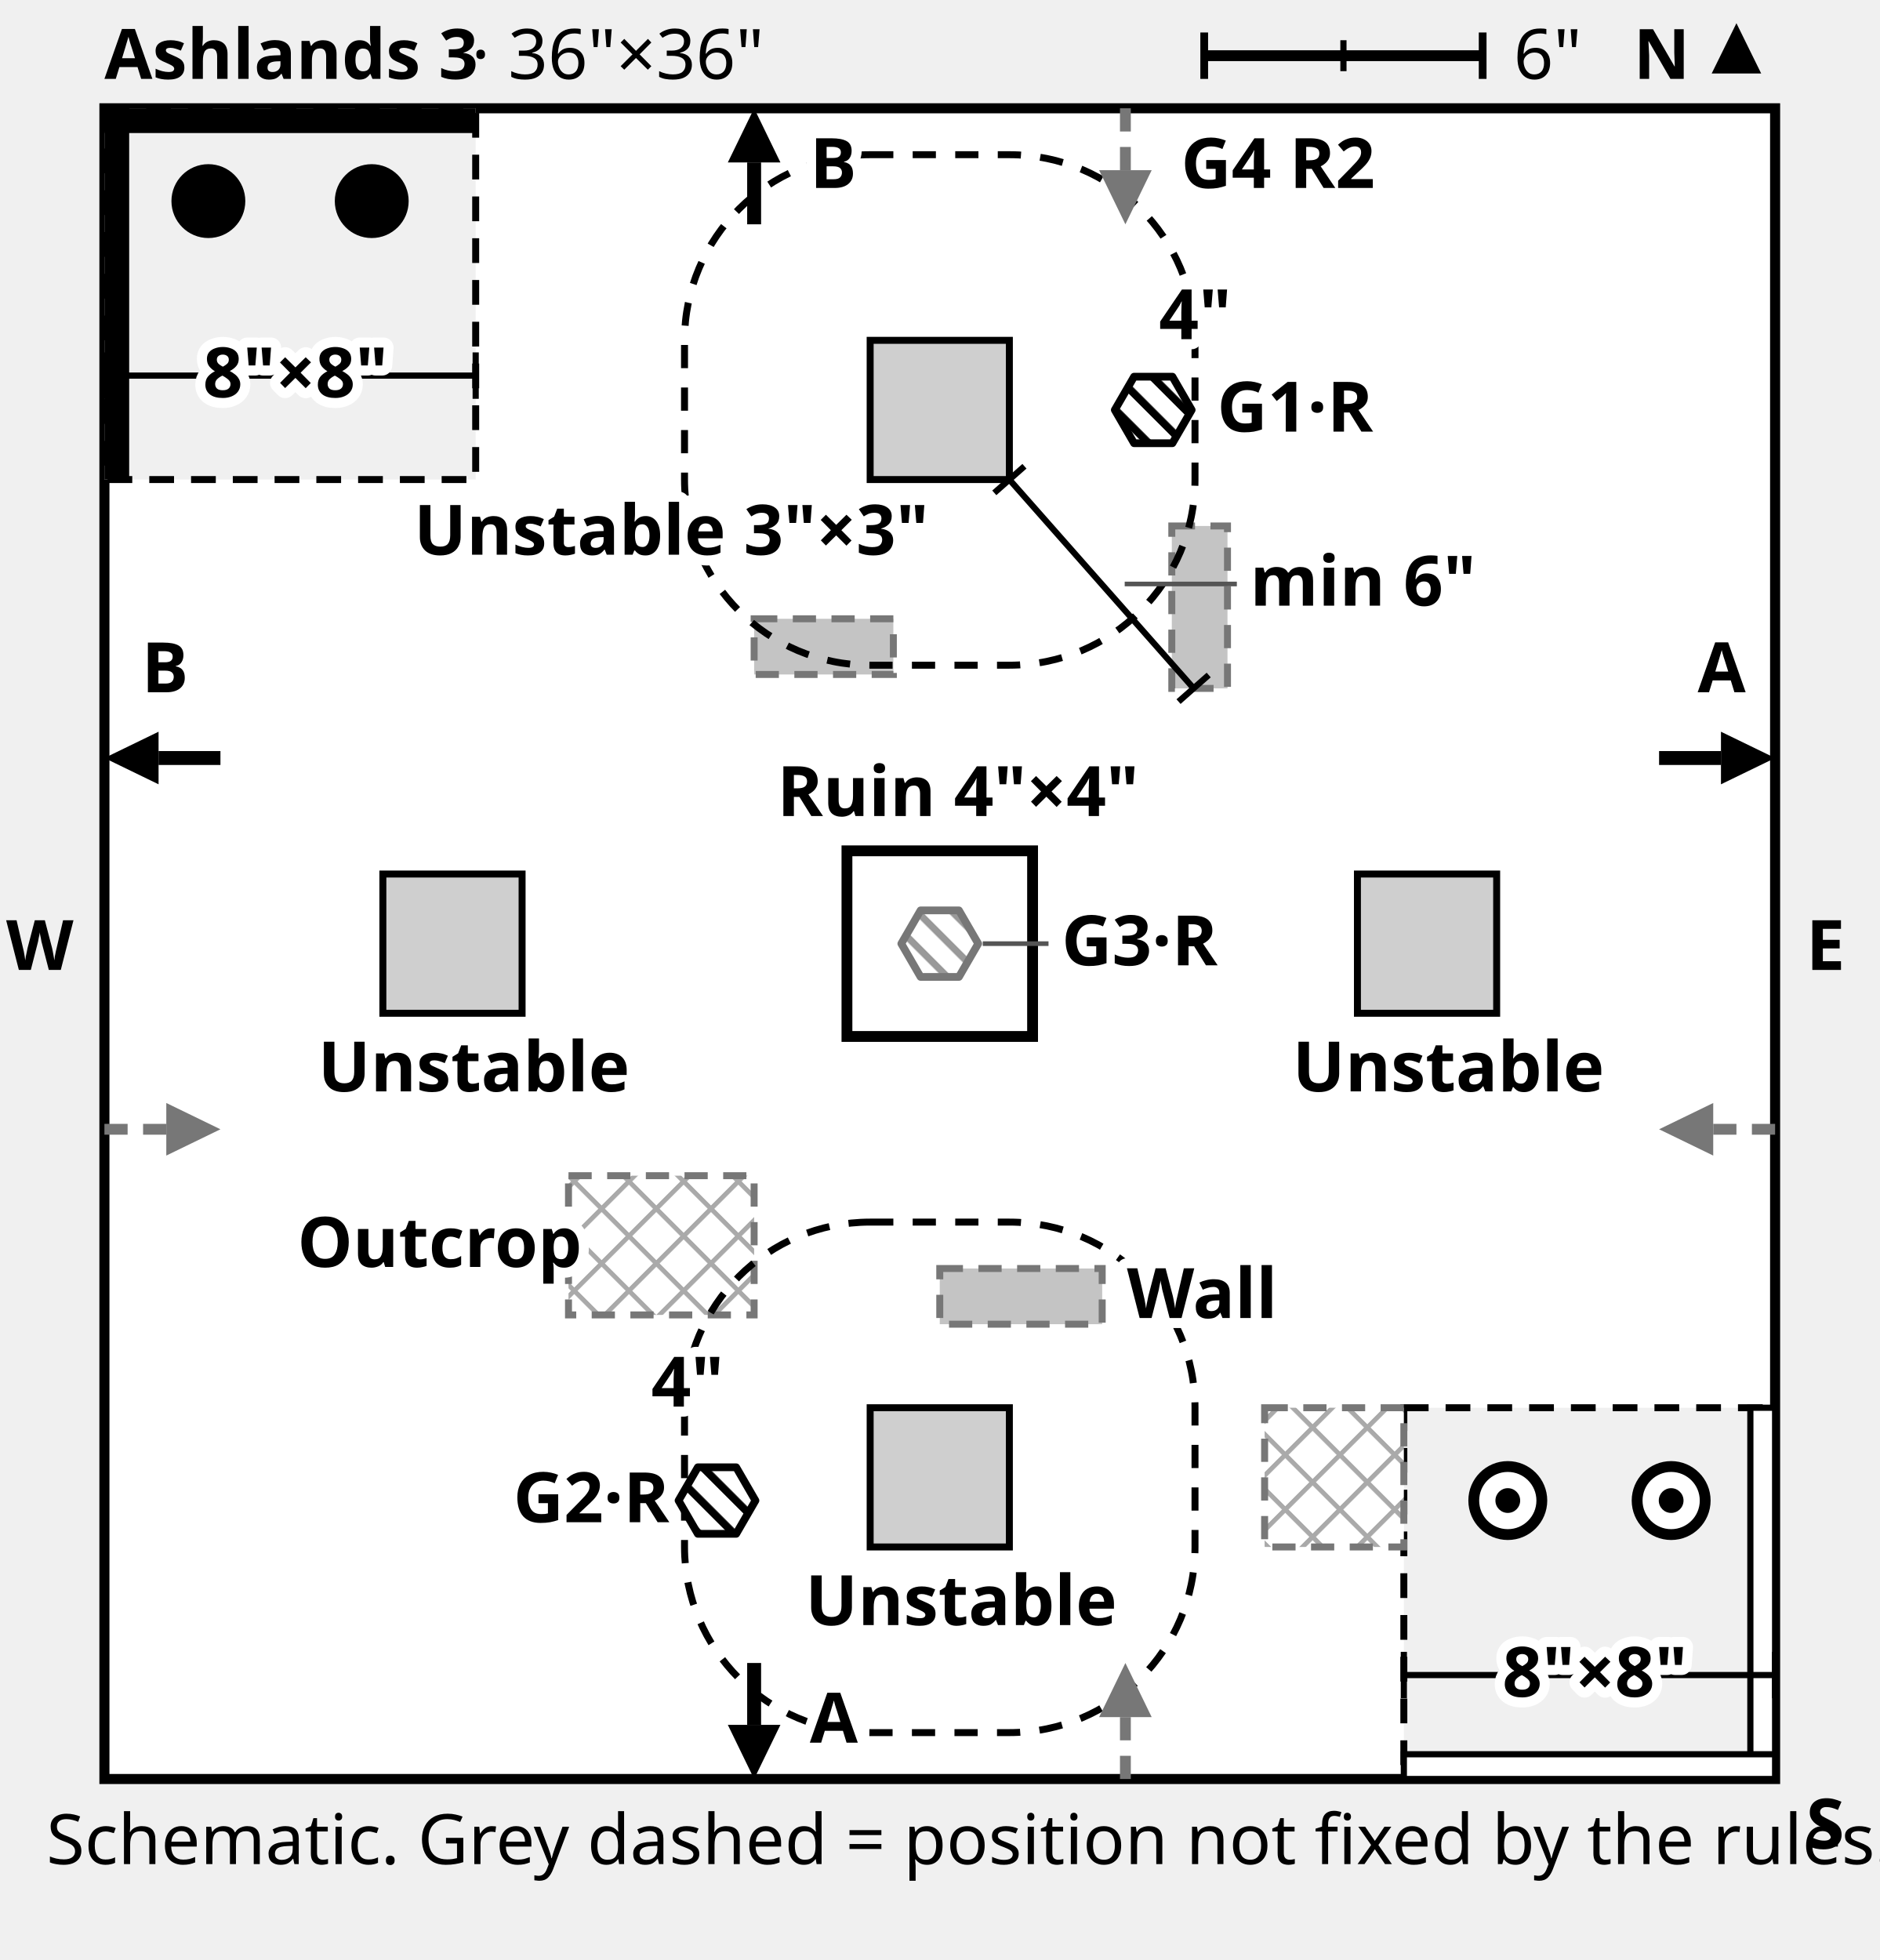
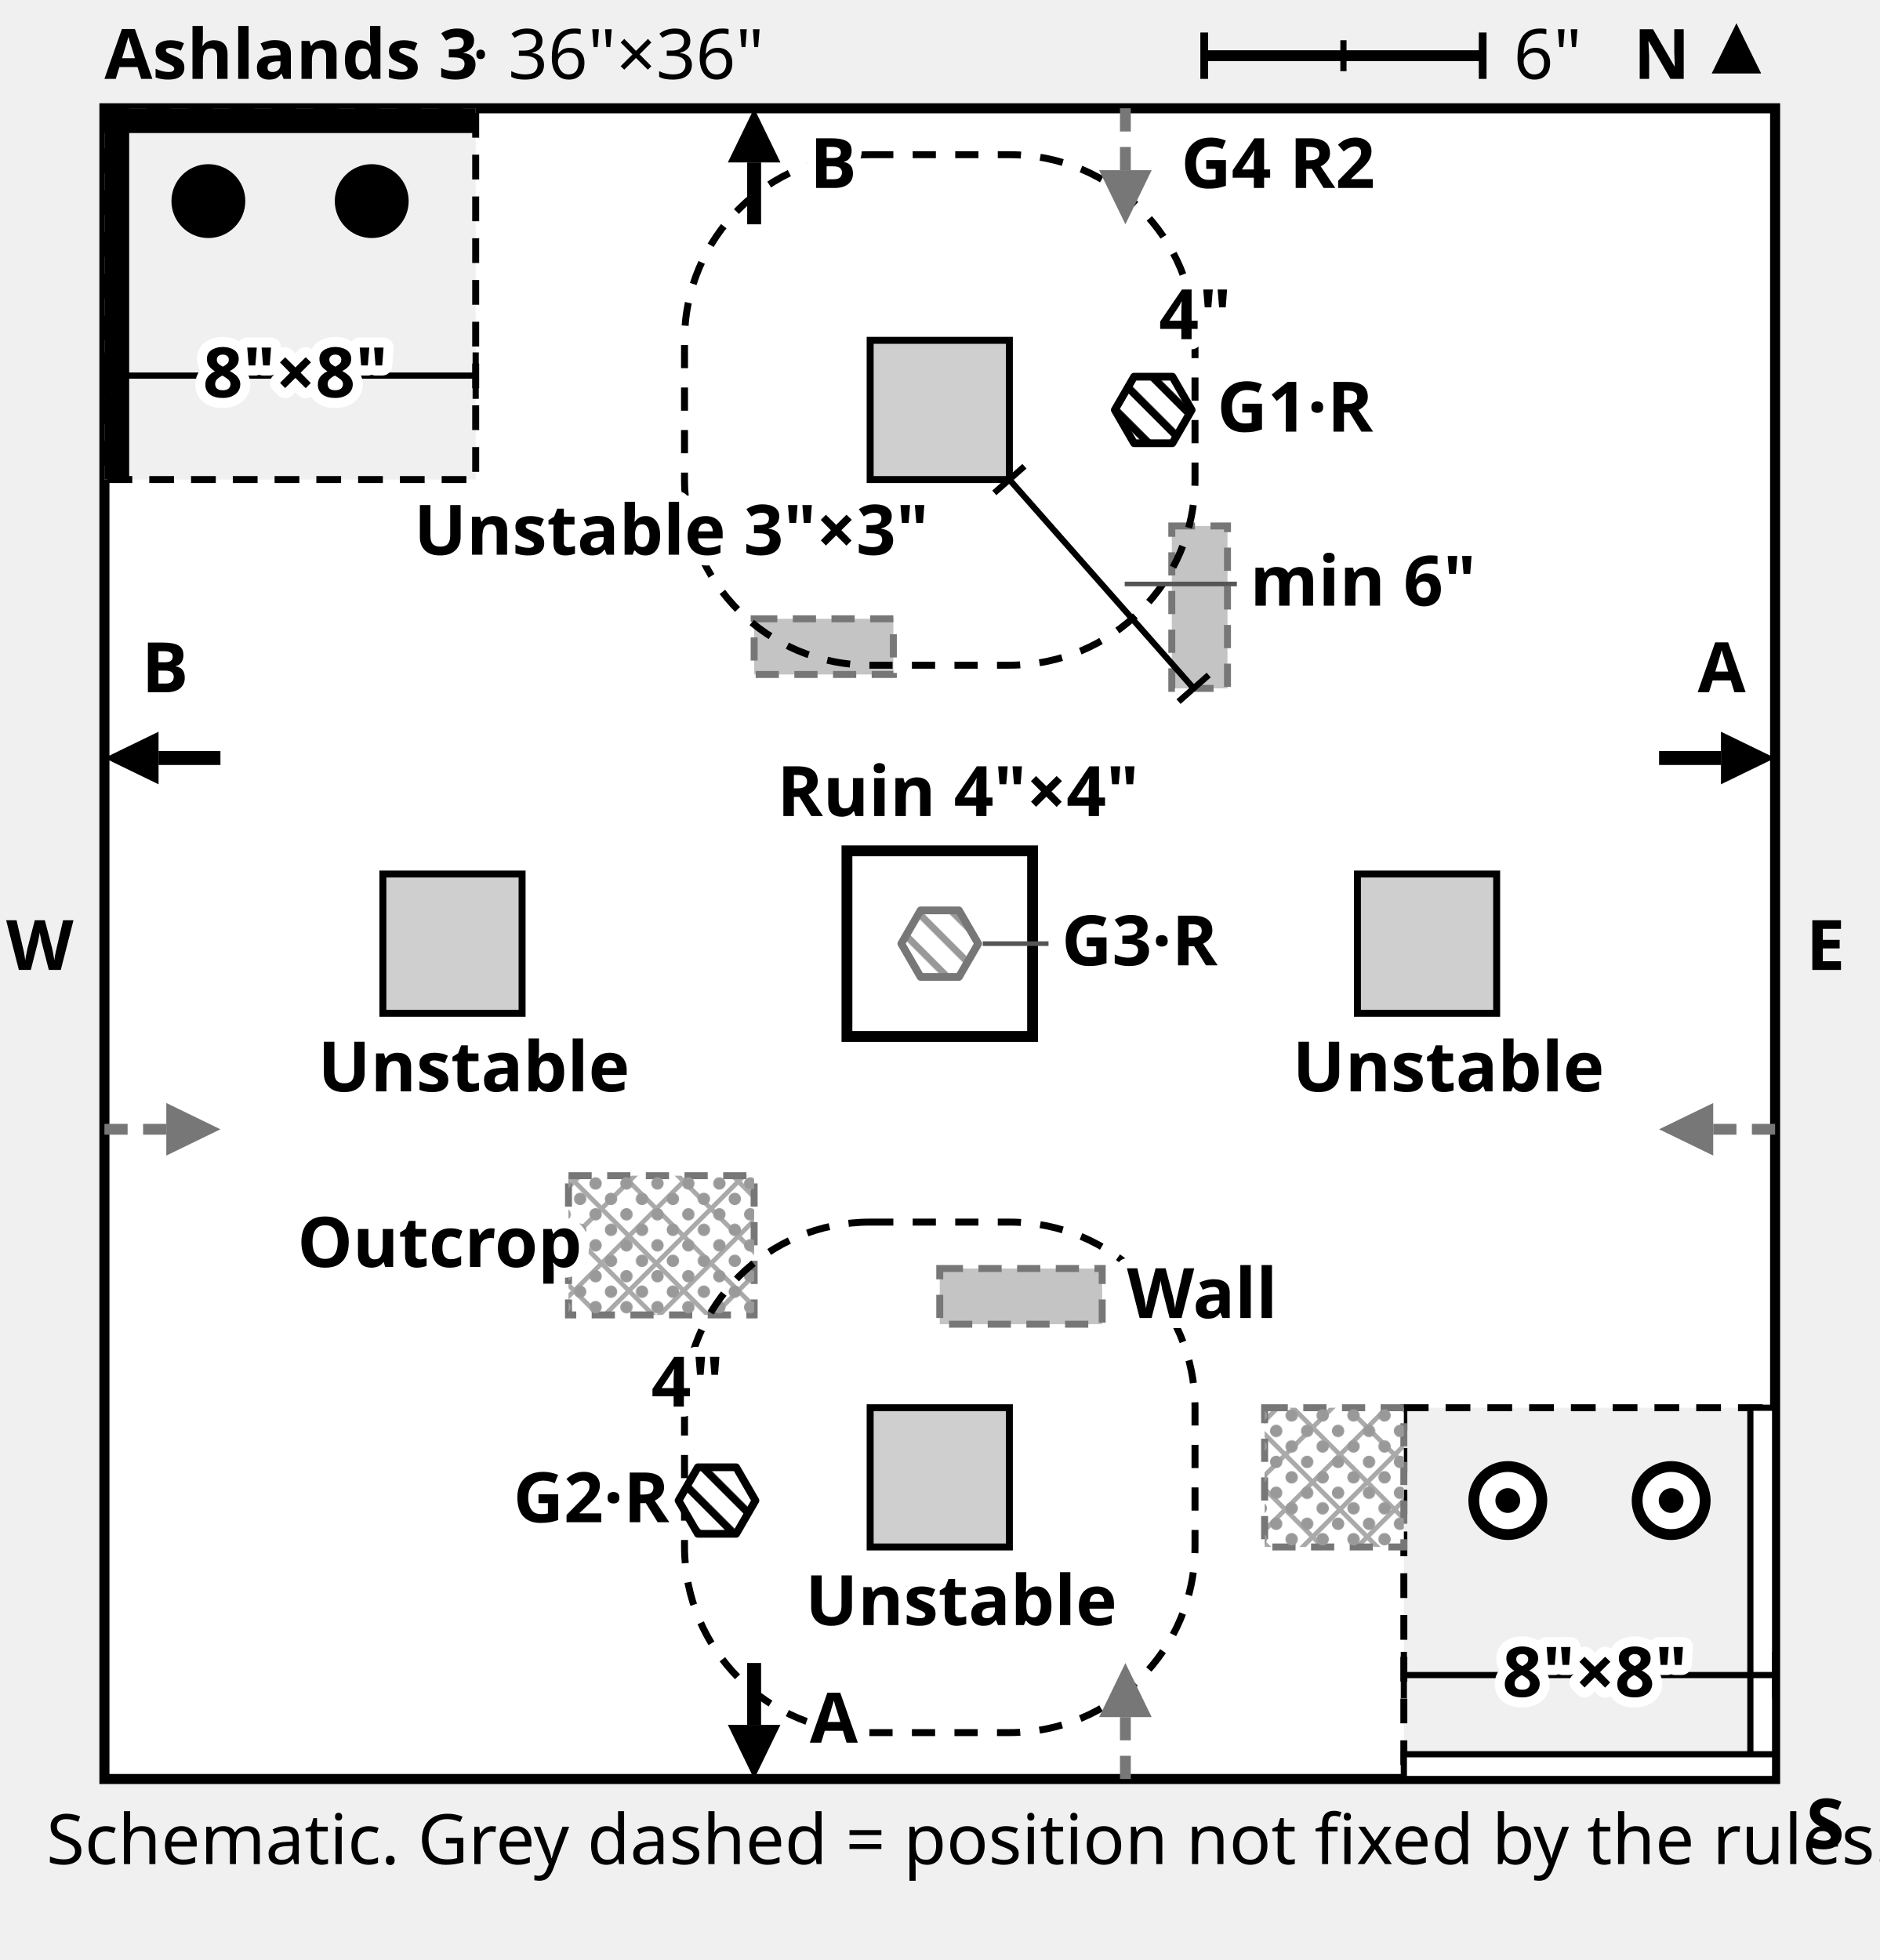
<svg xmlns="http://www.w3.org/2000/svg" width="243pt" height="253.4pt" viewBox="0 0 243 253.4">
  <defs>
    <pattern id="p-cover" width="5" height="5" patternUnits="userSpaceOnUse" patternTransform="rotate(45)">
      <rect width="5" height="5" fill="#fff" />
      <path d="M0 0.5H5M0.5 0V5" stroke="#444" stroke-width="0.7" fill="none" />
    </pattern>
    <pattern id="p-diff" width="4" height="4" patternUnits="userSpaceOnUse">
      <rect width="4" height="4" fill="#fff" />
      <circle cx="1" cy="1" r="0.75" fill="#222" />
      <circle cx="3" cy="3" r="0.75" fill="#222" />
    </pattern>
    <pattern id="p-imp" width="2.4" height="2.4" patternUnits="userSpaceOnUse" patternTransform="rotate(45)">
      <rect width="2.4" height="2.4" fill="#fff" />
      <path d="M0.4 0V2.4" stroke="#000" stroke-width="0.95" fill="none" />
    </pattern>
    <pattern id="p-mon" width="3.2" height="3.2" patternUnits="userSpaceOnUse" patternTransform="rotate(-45)">
      <rect width="3.2" height="3.2" fill="#fff" />
      <path d="M0.5 0V3.2" stroke="#000" stroke-width="1" fill="none" />
    </pattern>
    <pattern id="p-aoe" width="4" height="4" patternUnits="userSpaceOnUse" patternTransform="rotate(-45)">
      <rect width="4" height="4" fill="#fff" />
      <path d="M0.5 0V4" stroke="#777" stroke-width="1.4" fill="none" />
    </pattern>
  </defs>
  <defs>
    <pattern id="p-cover-l" width="5" height="5" patternUnits="userSpaceOnUse" patternTransform="rotate(45)">
      <rect width="5" height="5" fill="#fff" />
      <path d="M0 0.5H5M0.5 0V5" stroke="#aaa" stroke-width="0.6" fill="none" />
    </pattern>
    <pattern id="p-diff-l" width="4" height="4" patternUnits="userSpaceOnUse">
      <rect width="4" height="4" fill="#fff" />
      <circle cx="1" cy="1" r="0.7" fill="#999" />
      <circle cx="3" cy="3" r="0.7" fill="#999" />
    </pattern>
    <pattern id="p-imp-l" width="2.6" height="2.6" patternUnits="userSpaceOnUse" patternTransform="rotate(45)">
      <rect width="2.6" height="2.6" fill="#fff" />
      <path d="M0.4 0V2.6" stroke="#aaa" stroke-width="0.8" fill="none" />
    </pattern>
    <pattern id="p-mon-l" width="3.2" height="3.2" patternUnits="userSpaceOnUse" patternTransform="rotate(-45)">
      <rect width="3.2" height="3.2" fill="#fff" />
      <path d="M0.5 0V3.2" stroke="#999" stroke-width="0.9" fill="none" />
    </pattern>
    <pattern id="p-water" width="6" height="4" patternUnits="userSpaceOnUse">
      <rect width="6" height="4" fill="#fff" />
      <path d="M0 2.2Q1.5 0.4 3 2.2T6 2.2" stroke="#333" stroke-width="0.8" fill="none" />
    </pattern>
    <pattern id="p-water-l" width="6" height="4" patternUnits="userSpaceOnUse">
      <rect width="6" height="4" fill="#fff" />
      <path d="M0 2.2Q1.5 0.4 3 2.2T6 2.2" stroke="#aaa" stroke-width="0.8" fill="none" />
    </pattern>
    <pattern id="p-slip" width="6" height="6" patternUnits="userSpaceOnUse" patternTransform="rotate(-30)">
      <rect width="6" height="6" fill="#fff" />
      <path d="M0.5 1.5H3.5M3.5 4.5H5.5" stroke="#333" stroke-width="0.9" fill="none" />
    </pattern>
    <pattern id="p-slip-l" width="6" height="6" patternUnits="userSpaceOnUse" patternTransform="rotate(-30)">
      <rect width="6" height="6" fill="#fff" />
      <path d="M0.5 1.5H3.5M3.5 4.5H5.5" stroke="#aaa" stroke-width="0.9" fill="none" />
    </pattern>
    <pattern id="p-dark" width="4" height="4" patternUnits="userSpaceOnUse">
      <rect width="4" height="4" fill="#d9d9d9" />
      <path d="M0 4L4 0" stroke="#fff" stroke-width="0.9" fill="none" />
    </pattern>
    <pattern id="p-diffo" width="4" height="4" patternUnits="userSpaceOnUse">
      <circle cx="1" cy="1" r="0.8" fill="#222" />
      <circle cx="3" cy="3" r="0.8" fill="#222" />
    </pattern>
    <pattern id="p-diffo-l" width="4" height="4" patternUnits="userSpaceOnUse">
      <circle cx="1" cy="1" r="0.8" fill="#999" />
      <circle cx="3" cy="3" r="0.8" fill="#999" />
    </pattern>
    <pattern id="p-chasm" width="6" height="6" patternUnits="userSpaceOnUse">
      <rect width="6" height="6" fill="#d4d4d4" />
      <path d="M1.5 0V6M4.5 0V6" stroke="#333" stroke-width="1.1" stroke-dasharray="2.6 1.6" fill="none" />
    </pattern>
    <pattern id="p-chasm-l" width="6" height="6" patternUnits="userSpaceOnUse">
      <rect width="6" height="6" fill="#efefef" />
      <path d="M1.5 0V6M4.5 0V6" stroke="#aaa" stroke-width="1.1" stroke-dasharray="2.6 1.6" fill="none" />
    </pattern>
    <clipPath id="bclip">
      <rect x="13.5" y="14" width="216" height="216" />
    </clipPath>
  </defs>
  <rect x="13.5" y="14" width="216" height="216" fill="#fff" stroke="#000" stroke-width="1.3" />
  <g data-glyph="zone-A">
    <rect x="13.5" y="14" width="48" height="48" fill="#f0f0f0" stroke="#000" stroke-width="0.9" stroke-dasharray="3.2 2.2" />
    <rect x="13.5" y="14" width="3.2" height="48" fill="#000" />
    <rect x="13.5" y="14" width="48" height="3.2" fill="#000" />
  </g>
  <g data-glyph="dim">
    <line x1="13.5" y1="48.56" x2="61.5" y2="48.56" stroke="#000" stroke-width="0.8" stroke-linecap="butt" />
    <line x1="13.5" y1="45.56" x2="13.5" y2="51.56" stroke="#000" stroke-width="0.8" stroke-linecap="butt" />
    <line x1="61.5" y1="45.56" x2="61.5" y2="51.56" stroke="#000" stroke-width="0.8" stroke-linecap="butt" />
  </g>
  <g data-glyph="zone-B">
    <rect x="181.5" y="182" width="48" height="48" fill="#f0f0f0" stroke="#000" stroke-width="0.9" stroke-dasharray="3.2 2.2" />
    <rect x="226.3" y="182" width="3.2" height="48" fill="#fff" stroke="#000" stroke-width="0.8" />
    <rect x="181.5" y="226.8" width="48" height="3.2" fill="#fff" stroke="#000" stroke-width="0.8" />
  </g>
  <g data-glyph="dim">
    <line x1="181.5" y1="216.56" x2="229.5" y2="216.56" stroke="#000" stroke-width="0.8" stroke-linecap="butt" />
    <line x1="181.5" y1="213.56" x2="181.5" y2="219.56" stroke="#000" stroke-width="0.8" stroke-linecap="butt" />
    <line x1="229.5" y1="213.56" x2="229.5" y2="219.56" stroke="#000" stroke-width="0.8" stroke-linecap="butt" />
  </g>
  <g data-glyph="ter-open">
    <rect x="109.5" y="110" width="24" height="24" fill="none" stroke="#000" stroke-width="1.4" />
  </g>
  <g data-glyph="ter-hazard">
    <rect x="112.5" y="44" width="18" height="18" fill="#cfcfcf" stroke="#000" stroke-width="0.9" />
  </g>
  <g data-glyph="ter-hazard">
    <rect x="175.5" y="113" width="18" height="18" fill="#cfcfcf" stroke="#000" stroke-width="0.9" />
  </g>
  <g data-glyph="ter-hazard">
    <rect x="112.5" y="182" width="18" height="18" fill="#cfcfcf" stroke="#000" stroke-width="0.9" />
  </g>
  <g data-glyph="ter-hazard">
    <rect x="49.5" y="113" width="18" height="18" fill="#cfcfcf" stroke="#000" stroke-width="0.9" />
  </g>
  <g data-glyph="ter-blocking" data-state="illus">
    <rect x="97.5" y="80" width="18" height="7.2" fill="#c4c4c4" stroke="#777" stroke-width="0.9" stroke-dasharray="3 2" />
  </g>
  <g data-glyph="ter-blocking" data-state="illus">
    <rect x="121.5" y="164" width="21" height="7.2" fill="#c4c4c4" stroke="#777" stroke-width="0.9" stroke-dasharray="3 2" />
  </g>
  <g data-glyph="ter-blocking" data-state="illus">
    <rect x="151.5" y="68" width="7.2" height="21" fill="#c4c4c4" stroke="#777" stroke-width="0.9" stroke-dasharray="3 2" />
  </g>
-   <g data-glyph="ter-cover" data-state="illus">
+   <g data-glyph="ter-coverdiff" data-state="illus">
    <rect x="73.5" y="152" width="24" height="18" fill="url(#p-cover-l)" stroke="#777" stroke-width="0.9" stroke-dasharray="3 2" />
-   </g>
-   <g data-glyph="ter-cover" data-state="illus">
+     <rect x="73.5" y="152" width="24" height="18" fill="url(#p-diffo-l)" />
+   </g>
+   <g data-glyph="ter-coverdiff" data-state="illus">
    <rect x="163.5" y="182" width="18" height="18" fill="url(#p-cover-l)" stroke="#777" stroke-width="0.9" stroke-dasharray="3 2" />
+     <rect x="163.5" y="182" width="18" height="18" fill="url(#p-diffo-l)" />
  </g>
  <g data-glyph="dim">
    <line x1="130.5" y1="62" x2="154.32" y2="88.99" stroke="#000" stroke-width="0.8" stroke-linecap="butt" />
    <line x1="132.45" y1="60.28" x2="128.55" y2="63.72" stroke="#000" stroke-width="0.8" stroke-linecap="butt" />
    <line x1="156.27" y1="87.27" x2="152.37" y2="90.71" stroke="#000" stroke-width="0.8" stroke-linecap="butt" />
  </g>
  <g data-glyph="ring">
    <g clip-path="url(#bclip)">
      <path d="M112.5 20 H130.5 A24 24 0 0 1 154.5 44 V62 A24 24 0 0 1 130.5 86 H112.5 A24 24 0 0 1 88.5 62 V44 A24 24 0 0 1 112.5 20 Z" fill="none" stroke="#000" stroke-width="0.9" stroke-linecap="butt" stroke-linejoin="round" stroke-dasharray="3 2.5" />
    </g>
  </g>
  <g data-glyph="ring">
    <g clip-path="url(#bclip)">
      <path d="M112.5 158 H130.5 A24 24 0 0 1 154.5 182 V200 A24 24 0 0 1 130.5 224 H112.5 A24 24 0 0 1 88.5 200 V182 A24 24 0 0 1 112.5 158 Z" fill="none" stroke="#000" stroke-width="0.9" stroke-linecap="butt" stroke-linejoin="round" stroke-dasharray="3 2.5" />
    </g>
  </g>
  <g data-glyph="mon">
    <polygon points="154.07,53 151.58,57.3 146.62,57.3 144.13,53 146.62,48.7 151.58,48.7" fill="url(#p-mon)" stroke="#000" stroke-width="1" stroke-linejoin="round" />
  </g>
  <g data-glyph="mon">
    <polygon points="97.67,194 95.18,198.3 90.22,198.3 87.73,194 90.22,189.7 95.18,189.7" fill="url(#p-mon)" stroke="#000" stroke-width="1" stroke-linejoin="round" />
  </g>
  <g data-glyph="mon" data-state="illus">
    <polygon points="126.47,122 123.98,126.3 119.02,126.3 116.53,122 119.02,117.7 123.98,117.7" fill="url(#p-mon-l)" stroke="#777" stroke-width="1" stroke-linejoin="round" />
  </g>
  <g data-glyph="arr-arrive" data-state="illus">
    <line x1="145.5" y1="14" x2="145.5" y2="22" stroke="#777" stroke-width="1.4" stroke-linecap="butt" stroke-dasharray="3 2" />
    <polygon points="145.5,29 142.1,22 148.9,22" fill="#777" />
  </g>
  <g data-glyph="arr-arrive" data-state="illus">
    <line x1="229.5" y1="146" x2="221.5" y2="146" stroke="#777" stroke-width="1.4" stroke-linecap="butt" stroke-dasharray="3 2" />
    <polygon points="214.5,146 221.5,142.6 221.5,149.4" fill="#777" />
  </g>
  <g data-glyph="arr-arrive" data-state="illus">
    <line x1="145.5" y1="230" x2="145.5" y2="222" stroke="#777" stroke-width="1.4" stroke-linecap="butt" stroke-dasharray="3 2" />
    <polygon points="145.5,215 148.9,222 142.1,222" fill="#777" />
  </g>
  <g data-glyph="arr-arrive" data-state="illus">
    <line x1="13.5" y1="146" x2="21.5" y2="146" stroke="#777" stroke-width="1.4" stroke-linecap="butt" stroke-dasharray="3 2" />
    <polygon points="28.5,146 21.5,149.4 21.5,142.6" fill="#777" />
  </g>
  <g data-glyph="arr-exit">
    <line x1="97.5" y1="215" x2="97.5" y2="223" stroke="#000" stroke-width="1.8" stroke-linecap="butt" />
    <polygon points="97.5,230 94.1,223 100.9,223" fill="#000" />
  </g>
  <g data-glyph="arr-exit">
    <line x1="214.5" y1="98" x2="222.5" y2="98" stroke="#000" stroke-width="1.8" stroke-linecap="butt" />
    <polygon points="229.5,98 222.5,101.4 222.5,94.6" fill="#000" />
  </g>
  <g data-glyph="arr-exit">
    <line x1="97.5" y1="29" x2="97.5" y2="21" stroke="#000" stroke-width="1.8" stroke-linecap="butt" />
    <polygon points="97.5,14 100.9,21 94.1,21" fill="#000" />
  </g>
  <g data-glyph="arr-exit">
    <line x1="28.5" y1="98" x2="20.5" y2="98" stroke="#000" stroke-width="1.8" stroke-linecap="butt" />
    <polygon points="13.5,98 20.5,94.6 20.5,101.4" fill="#000" />
  </g>
  <g data-glyph="hero-A">
    <circle cx="26.94" cy="26" r="4.4" fill="#000" stroke="#000" stroke-width="0.75" />
  </g>
  <g data-glyph="hero-A">
    <circle cx="48.06" cy="26" r="4.4" fill="#000" stroke="#000" stroke-width="0.75" />
  </g>
  <g data-glyph="hero-B">
    <circle cx="194.94" cy="194" r="4.4" fill="#fff" stroke="#000" stroke-width="1.4" />
    <circle cx="194.94" cy="194" r="1.6" fill="#000" />
  </g>
  <g data-glyph="hero-B">
    <circle cx="216.06" cy="194" r="4.4" fill="#fff" stroke="#000" stroke-width="1.4" />
    <circle cx="216.06" cy="194" r="1.6" fill="#000" />
  </g>
  <text x="26.24" y="51.36" font-family="'Source Sans 3'" font-size="9" font-weight="600" fill="#000" stroke="#fff" stroke-width="2.6" stroke-linejoin="round" paint-order="stroke">8"×8"</text>
  <text x="194.24" y="219.36" font-family="'Source Sans 3'" font-size="9" font-weight="600" fill="#000" stroke="#fff" stroke-width="2.6" stroke-linejoin="round" paint-order="stroke">8"×8"</text>
  <text x="149.84" y="43.85" font-family="'Source Sans 3'" font-size="9" font-weight="600" fill="#000" stroke="#fff" stroke-width="2.6" stroke-linejoin="round" paint-order="stroke">4"</text>
  <text x="84.2" y="181.85" font-family="'Source Sans 3'" font-size="9" font-weight="600" fill="#000" stroke="#fff" stroke-width="2.6" stroke-linejoin="round" paint-order="stroke">4"</text>
  <text x="100.47" y="105.5" font-family="'Source Sans 3'" font-size="9" font-weight="600" fill="#000" stroke="#fff" stroke-width="2.6" stroke-linejoin="round" paint-order="stroke">Ruin 4"×4"</text>
  <text x="53.52" y="71.72" font-family="'Source Sans 3'" font-size="9" font-weight="600" fill="#000" stroke="#fff" stroke-width="2.6" stroke-linejoin="round" paint-order="stroke">Unstable 3"×3"</text>
  <text x="167.11" y="141.1" font-family="'Source Sans 3'" font-size="9" font-weight="600" fill="#000" stroke="#fff" stroke-width="2.6" stroke-linejoin="round" paint-order="stroke">Unstable</text>
  <text x="104.11" y="210.1" font-family="'Source Sans 3'" font-size="9" font-weight="600" fill="#000" stroke="#fff" stroke-width="2.6" stroke-linejoin="round" paint-order="stroke">Unstable</text>
  <text x="41.11" y="141.1" font-family="'Source Sans 3'" font-size="9" font-weight="600" fill="#000" stroke="#fff" stroke-width="2.6" stroke-linejoin="round" paint-order="stroke">Unstable</text>
  <text x="145.7" y="170.4" font-family="'Source Sans 3'" font-size="9" font-weight="600" fill="#000" stroke="#fff" stroke-width="2.6" stroke-linejoin="round" paint-order="stroke">Wall</text>
  <text x="38.45" y="163.8" font-family="'Source Sans 3'" font-size="9" font-weight="600" fill="#000" stroke="#fff" stroke-width="2.6" stroke-linejoin="round" paint-order="stroke">Outcrop</text>
  <g data-glyph="leader">
    <line x1="145.41" y1="75.5" x2="159.91" y2="75.5" stroke="#555" stroke-width="0.6" stroke-linecap="butt" />
  </g>
  <text x="161.61" y="78.3" font-family="'Source Sans 3'" font-size="9" font-weight="600" fill="#000" stroke="#fff" stroke-width="2.6" stroke-linejoin="round" paint-order="stroke">min 6"</text>
  <text x="157.36" y="55.8" font-family="'Source Sans 3'" font-size="9" font-weight="600" fill="#000" stroke="#fff" stroke-width="2.6" stroke-linejoin="round" paint-order="stroke">G1·R</text>
  <text x="66.37" y="196.8" font-family="'Source Sans 3'" font-size="9" font-weight="600" fill="#000" stroke="#fff" stroke-width="2.6" stroke-linejoin="round" paint-order="stroke">G2·R</text>
  <g data-glyph="leader">
    <line x1="127.06" y1="122" x2="135.56" y2="122" stroke="#555" stroke-width="0.6" stroke-linecap="butt" />
  </g>
  <text x="137.26" y="124.8" font-family="'Source Sans 3'" font-size="9" font-weight="600" fill="#000" stroke="#fff" stroke-width="2.6" stroke-linejoin="round" paint-order="stroke">G3·R</text>
  <text x="152.7" y="24.3" font-family="'Source Sans 3'" font-size="9" font-weight="600" fill="#000" stroke="#fff" stroke-width="2.6" stroke-linejoin="round" paint-order="stroke">G4 R2</text>
  <text x="104.7" y="225.3" font-family="'Source Sans 3'" font-size="9" font-weight="600" fill="#000" stroke="#fff" stroke-width="2.6" stroke-linejoin="round" paint-order="stroke">A</text>
  <text x="219.49" y="89.5" font-family="'Source Sans 3'" font-size="9" font-weight="600" fill="#000" stroke="#fff" stroke-width="2.6" stroke-linejoin="round" paint-order="stroke">A</text>
  <text x="104.7" y="24.3" font-family="'Source Sans 3'" font-size="9" font-weight="600" fill="#000" stroke="#fff" stroke-width="2.6" stroke-linejoin="round" paint-order="stroke">B</text>
  <text x="18.31" y="89.5" font-family="'Source Sans 3'" font-size="9" font-weight="600" fill="#000" stroke="#fff" stroke-width="2.6" stroke-linejoin="round" paint-order="stroke">B</text>
  <text x="13.5" y="10.2" font-weight="700" font-family="'Source Sans 3'" font-size="9" fill="#000">Ashlands 3</text>
  <text x="60.94" y="10.2" font-weight="400" font-family="'Source Sans 3'" font-size="9" fill="#000">·  36"×36"</text>
  <g data-glyph="compass">
    <polygon points="224.5,3 221.3,9.5 227.7,9.5" fill="#000" />
    <text x="218.5" y="10.2" font-weight="700" font-family="'Source Sans 3'" font-size="9" fill="#000" text-anchor="end">N</text>
  </g>
  <g data-glyph="scale">
    <line x1="155.69" y1="7.2" x2="191.69" y2="7.2" stroke="#000" stroke-width="1.4" stroke-linecap="butt" />
    <line x1="155.69" y1="4.2" x2="155.69" y2="10.2" stroke="#000" stroke-width="1" stroke-linecap="butt" />
    <line x1="191.69" y1="4.2" x2="191.69" y2="10.2" stroke="#000" stroke-width="1" stroke-linecap="butt" />
    <line x1="173.69" y1="5.2" x2="173.69" y2="9.2" stroke="#000" stroke-width="0.8" stroke-linecap="butt" />
    <text x="195.69" y="10.2" font-weight="400" font-family="'Source Sans 3'" font-size="9" fill="#000">6"</text>
  </g>
  <text x="9.5" y="125.4" font-weight="700" font-family="'Source Sans 3'" font-size="9" fill="#000" text-anchor="end">W</text>
  <text x="233.5" y="125.4" font-weight="700" font-family="'Source Sans 3'" font-size="9" fill="#000">E</text>
  <text x="233.5" y="239" font-weight="700" font-family="'Source Sans 3'" font-size="9" fill="#000">S</text>
  <text x="6" y="241" font-weight="400" font-family="'Source Sans 3'" font-size="9" fill="#000">Schematic. Grey dashed = position not fixed by the rules.</text>
</svg>
